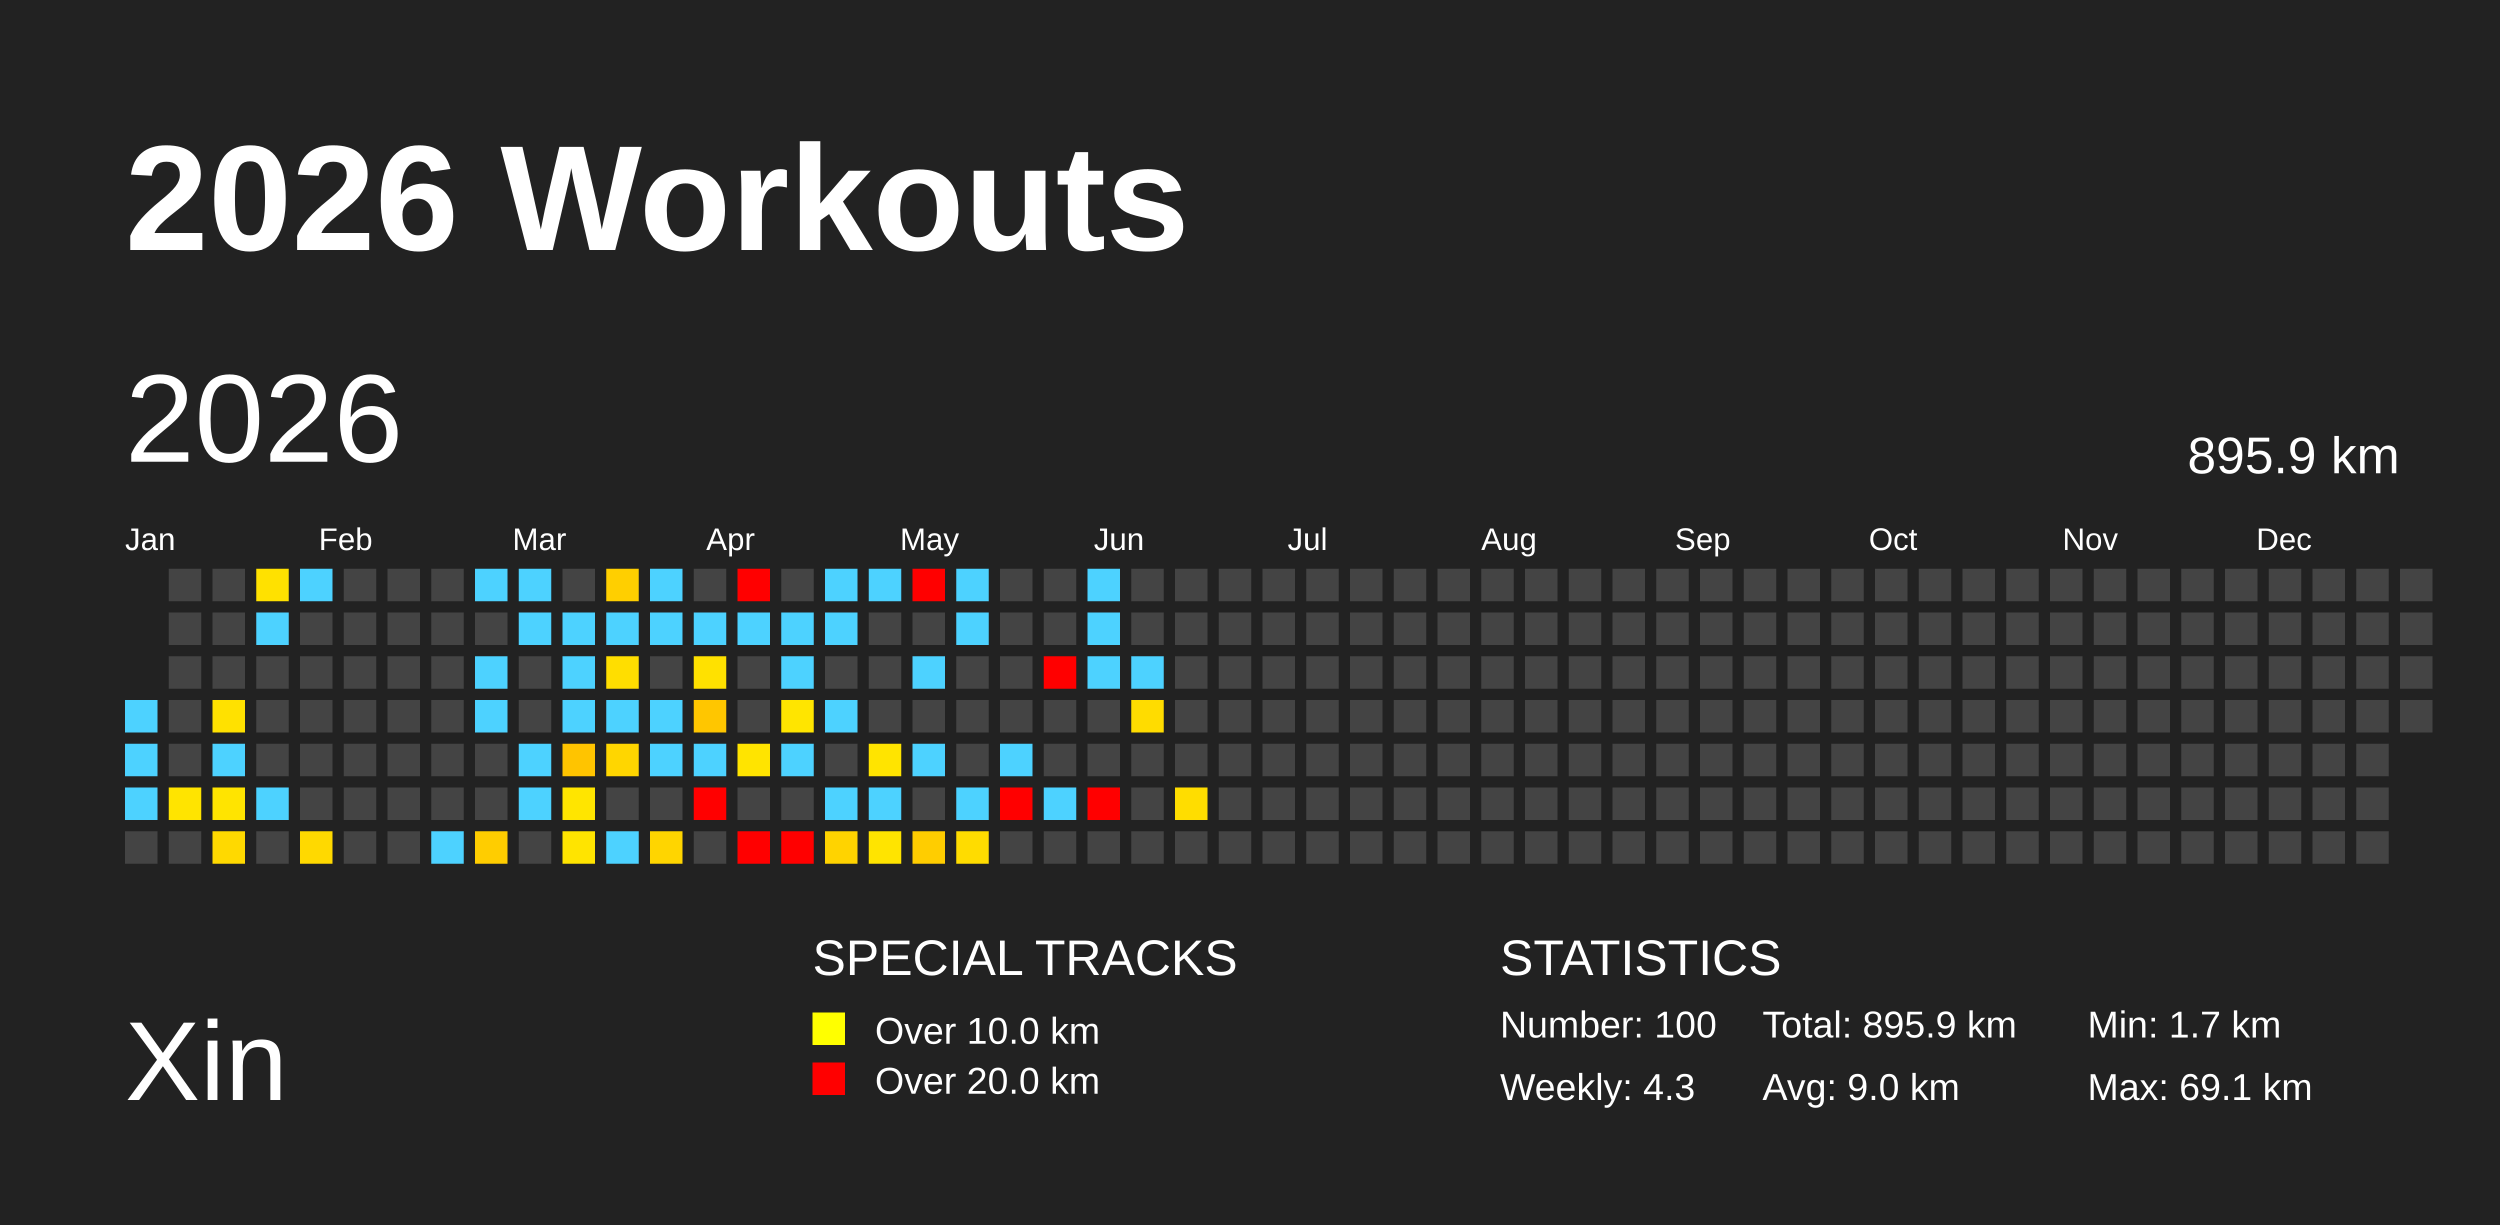
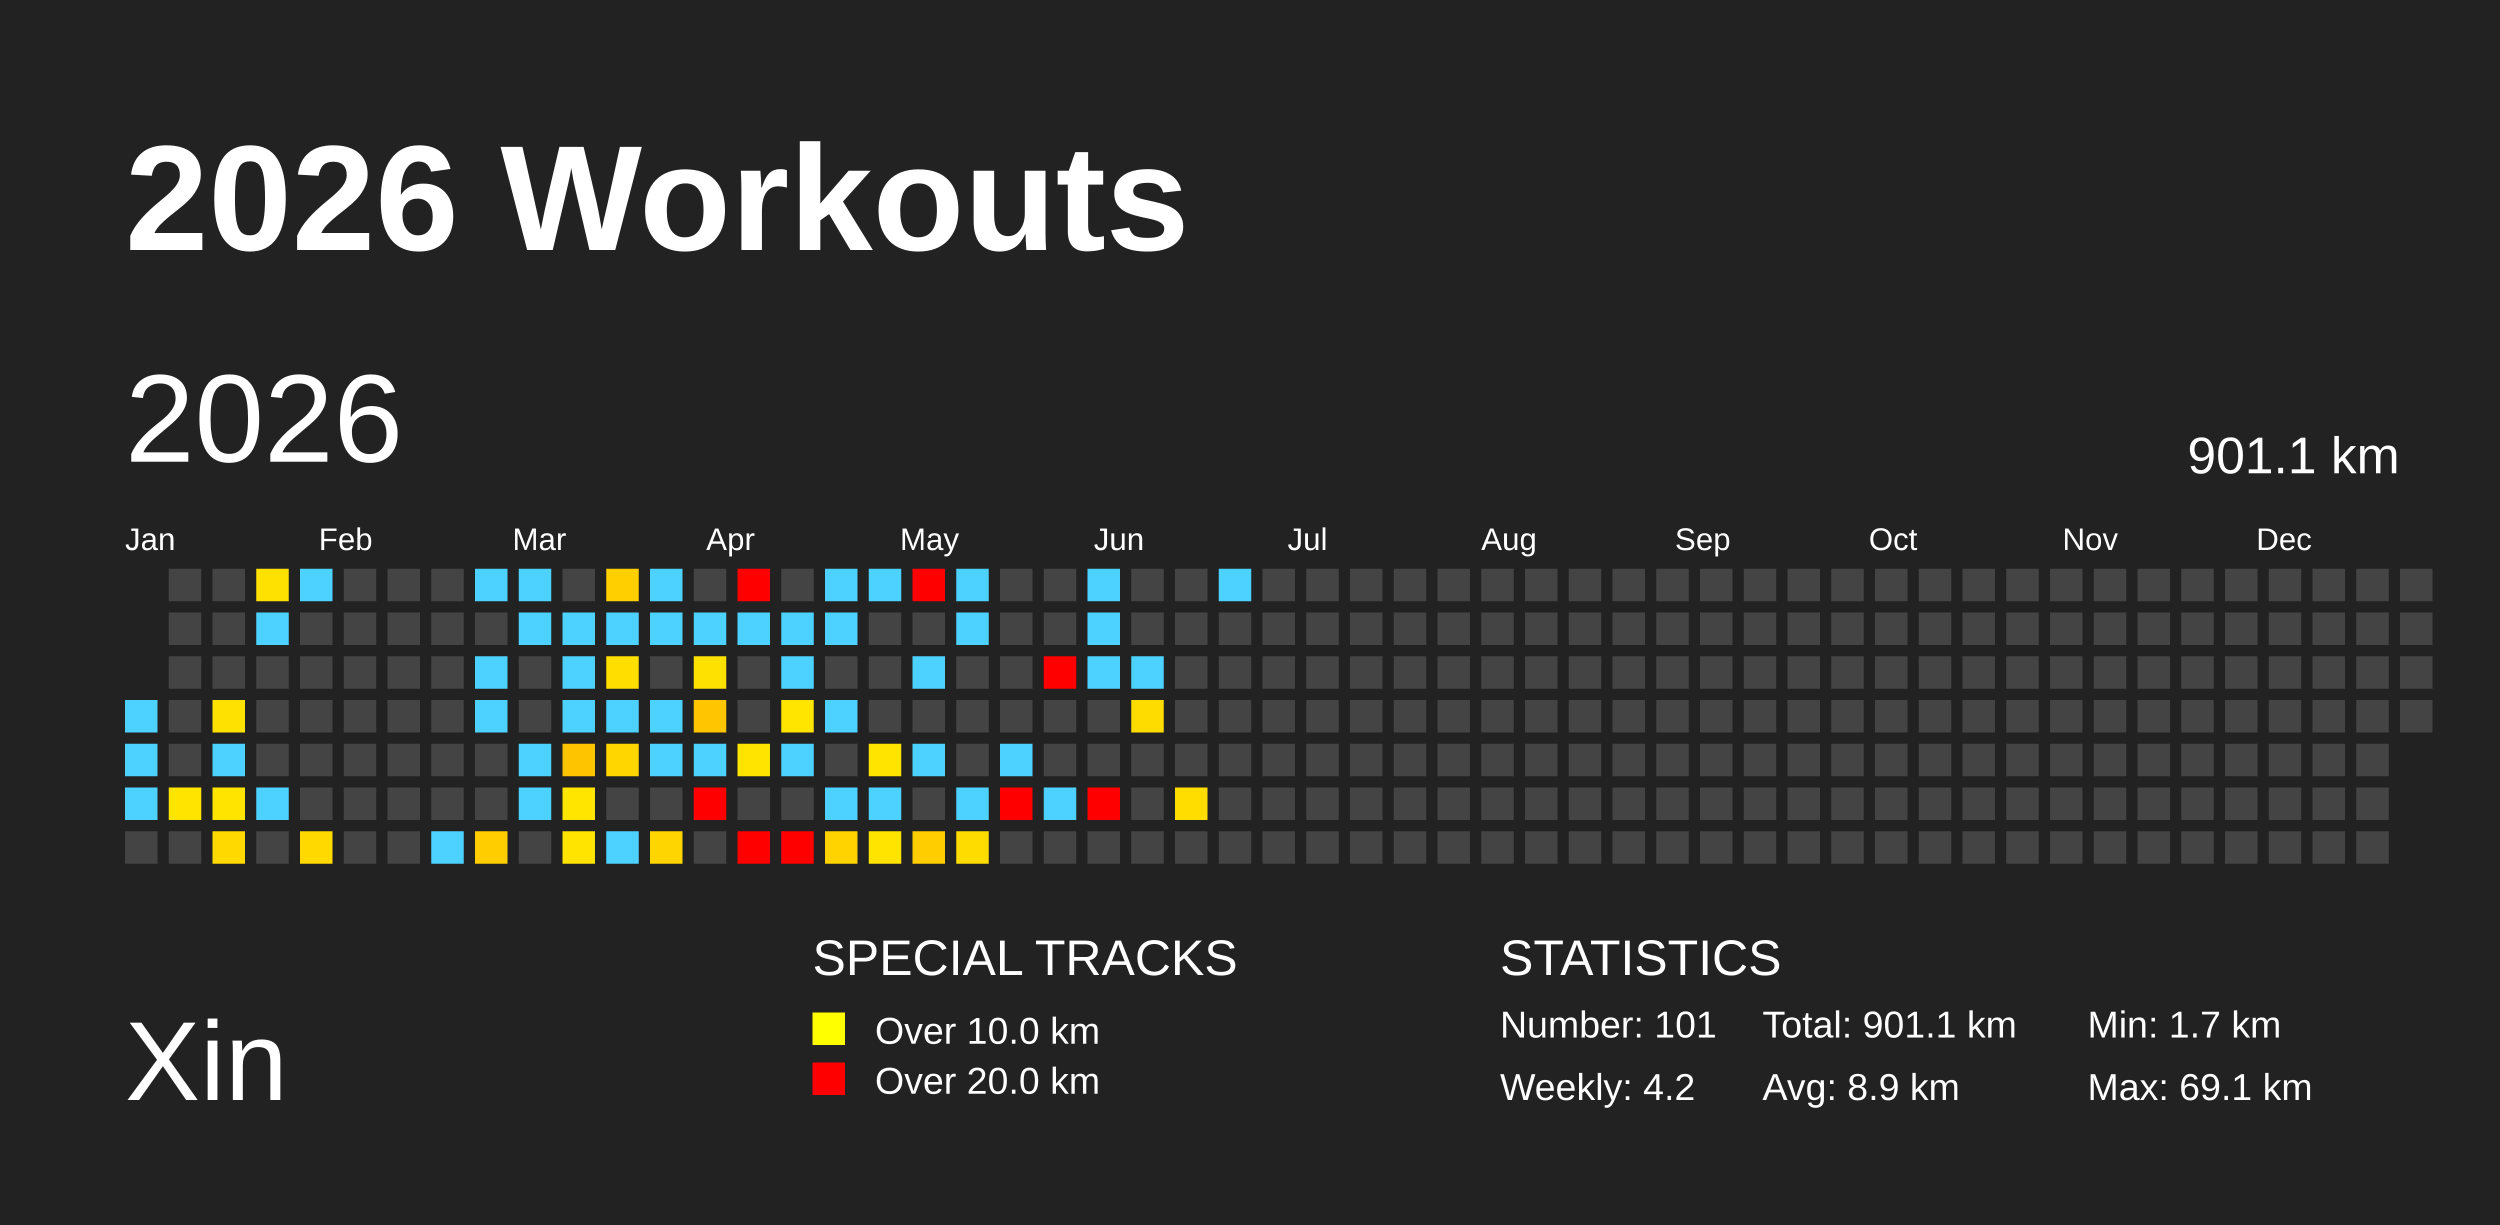
<svg xmlns="http://www.w3.org/2000/svg" baseProfile="full" height="98mm" version="1.1" viewBox="0,0,200,98" width="200mm">
  <defs />
  <rect fill="#222222" height="98" width="200" x="0" y="0" />
  <text fill="#FFFFFF" style="font-size:12px; font-family:Arial; font-weight:bold;" x="10" y="20">2026 Workouts</text>
  <text fill="#FFFFFF" style="font-size:9px; font-family:Arial" x="10" y="88">Xin</text>
  <text fill="#FFFFFF" style="font-size:4px; font-family:Arial" x="65" y="78">SPECIAL TRACKS</text>
  <rect fill="yellow" height="2.6" width="2.6" x="65" y="81" />
  <text fill="#FFFFFF" style="font-size:3px; font-family:Arial" x="70" y="83.5">Over 10.0 km</text>
  <rect fill="red" height="2.6" width="2.6" x="65" y="85" />
  <text fill="#FFFFFF" style="font-size:3px; font-family:Arial" x="70" y="87.5">Over 20.0 km</text>
  <text fill="#FFFFFF" style="font-size:4px; font-family:Arial" x="120" y="78">STATISTICS</text>
-   <text fill="#FFFFFF" style="font-size:3px; font-family:Arial" x="120" y="83">Number: 100</text>
-   <text fill="#FFFFFF" style="font-size:3px; font-family:Arial" x="120" y="88">Weekly: 4.3</text>
-   <text fill="#FFFFFF" style="font-size:3px; font-family:Arial" x="141" y="83">Total: 895.9 km</text>
-   <text fill="#FFFFFF" style="font-size:3px; font-family:Arial" x="141" y="88">Avg: 9.0 km</text>
+   <text fill="#FFFFFF" style="font-size:3px; font-family:Arial" x="120" y="83">Number: 101</text>
+   <text fill="#FFFFFF" style="font-size:3px; font-family:Arial" x="120" y="88">Weekly: 4.2</text>
+   <text fill="#FFFFFF" style="font-size:3px; font-family:Arial" x="141" y="83">Total: 901.1 km</text>
+   <text fill="#FFFFFF" style="font-size:3px; font-family:Arial" x="141" y="88">Avg: 8.9 km</text>
  <text fill="#FFFFFF" style="font-size:3px; font-family:Arial" x="167" y="83">Min: 1.7 km</text>
  <text fill="#FFFFFF" style="font-size:3px; font-family:Arial" x="167" y="88">Max: 69.1 km</text>
  <text dominant-baseline="hanging" fill="#FFFFFF" style="font-size:10.0px; font-family:Arial;" x="10" y="30">2026</text>
-   <text dominant-baseline="hanging" fill="#FFFFFF" style="font-size:4.125px; font-family:Arial;" x="175" y="35">895.9 km</text>
+   <text dominant-baseline="hanging" fill="#FFFFFF" style="font-size:4.125px; font-family:Arial;" x="175" y="35">901.1 km</text>
  <text fill="#FFFFFF" style="font-size:2.5px; font-family:Arial" x="10.0" y="44">Jan</text>
  <text fill="#FFFFFF" style="font-size:2.5px; font-family:Arial" x="25.5" y="44">Feb</text>
  <text fill="#FFFFFF" style="font-size:2.5px; font-family:Arial" x="41.0" y="44">Mar</text>
  <text fill="#FFFFFF" style="font-size:2.5px; font-family:Arial" x="56.5" y="44">Apr</text>
  <text fill="#FFFFFF" style="font-size:2.5px; font-family:Arial" x="72.0" y="44">May</text>
  <text fill="#FFFFFF" style="font-size:2.5px; font-family:Arial" x="87.5" y="44">Jun</text>
  <text fill="#FFFFFF" style="font-size:2.5px; font-family:Arial" x="103.0" y="44">Jul</text>
  <text fill="#FFFFFF" style="font-size:2.5px; font-family:Arial" x="118.5" y="44">Aug</text>
  <text fill="#FFFFFF" style="font-size:2.5px; font-family:Arial" x="134.0" y="44">Sep</text>
  <text fill="#FFFFFF" style="font-size:2.5px; font-family:Arial" x="149.5" y="44">Oct</text>
  <text fill="#FFFFFF" style="font-size:2.5px; font-family:Arial" x="165.0" y="44">Nov</text>
  <text fill="#FFFFFF" style="font-size:2.5px; font-family:Arial" x="180.5" y="44">Dec</text>
  <rect fill="#4dd2ff" height="2.6" width="2.6" x="10.0" y="56.0" />
  <rect fill="#4dd2ff" height="2.6" width="2.6" x="10.0" y="59.5" />
  <rect fill="#4dd2ff" height="2.6" width="2.6" x="10.0" y="63.0" />
  <rect fill="#444444" height="2.6" width="2.6" x="10.0" y="66.5" />
  <rect fill="#444444" height="2.6" width="2.6" x="13.5" y="45.5" />
  <rect fill="#444444" height="2.6" width="2.6" x="13.5" y="49.0" />
  <rect fill="#444444" height="2.6" width="2.6" x="13.5" y="52.5" />
  <rect fill="#444444" height="2.6" width="2.6" x="13.5" y="56.0" />
  <rect fill="#444444" height="2.6" width="2.6" x="13.5" y="59.5" />
  <rect fill="#ffe400" height="2.6" width="2.6" x="13.5" y="63.0" />
  <rect fill="#444444" height="2.6" width="2.6" x="13.5" y="66.5" />
  <rect fill="#444444" height="2.6" width="2.6" x="17.0" y="45.5" />
  <rect fill="#444444" height="2.6" width="2.6" x="17.0" y="49.0" />
  <rect fill="#444444" height="2.6" width="2.6" x="17.0" y="52.5" />
  <rect fill="#ffe100" height="2.6" width="2.6" x="17.0" y="56.0" />
  <rect fill="#4dd2ff" height="2.6" width="2.6" x="17.0" y="59.5" />
  <rect fill="#ffe400" height="2.6" width="2.6" x="17.0" y="63.0" />
  <rect fill="#ffd900" height="2.6" width="2.6" x="17.0" y="66.5" />
  <rect fill="#ffe100" height="2.6" width="2.6" x="20.5" y="45.5" />
  <rect fill="#4dd2ff" height="2.6" width="2.6" x="20.5" y="49.0" />
  <rect fill="#444444" height="2.6" width="2.6" x="20.5" y="52.5" />
  <rect fill="#444444" height="2.6" width="2.6" x="20.5" y="56.0" />
  <rect fill="#444444" height="2.6" width="2.6" x="20.5" y="59.5" />
  <rect fill="#4dd2ff" height="2.6" width="2.6" x="20.5" y="63.0" />
  <rect fill="#444444" height="2.6" width="2.6" x="20.5" y="66.5" />
  <rect fill="#4dd2ff" height="2.6" width="2.6" x="24.0" y="45.5" />
  <rect fill="#444444" height="2.6" width="2.6" x="24.0" y="49.0" />
  <rect fill="#444444" height="2.6" width="2.6" x="24.0" y="52.5" />
  <rect fill="#444444" height="2.6" width="2.6" x="24.0" y="56.0" />
  <rect fill="#444444" height="2.6" width="2.6" x="24.0" y="59.5" />
  <rect fill="#444444" height="2.6" width="2.6" x="24.0" y="63.0" />
  <rect fill="#ffd900" height="2.6" width="2.6" x="24.0" y="66.5" />
  <rect fill="#444444" height="2.6" width="2.6" x="27.5" y="45.5" />
  <rect fill="#444444" height="2.6" width="2.6" x="27.5" y="49.0" />
  <rect fill="#444444" height="2.6" width="2.6" x="27.5" y="52.5" />
  <rect fill="#444444" height="2.6" width="2.6" x="27.5" y="56.0" />
  <rect fill="#444444" height="2.6" width="2.6" x="27.5" y="59.5" />
  <rect fill="#444444" height="2.6" width="2.6" x="27.5" y="63.0" />
  <rect fill="#444444" height="2.6" width="2.6" x="27.5" y="66.5" />
  <rect fill="#444444" height="2.6" width="2.6" x="31.0" y="45.5" />
  <rect fill="#444444" height="2.6" width="2.6" x="31.0" y="49.0" />
  <rect fill="#444444" height="2.6" width="2.6" x="31.0" y="52.5" />
  <rect fill="#444444" height="2.6" width="2.6" x="31.0" y="56.0" />
  <rect fill="#444444" height="2.6" width="2.6" x="31.0" y="59.5" />
  <rect fill="#444444" height="2.6" width="2.6" x="31.0" y="63.0" />
  <rect fill="#444444" height="2.6" width="2.6" x="31.0" y="66.5" />
  <rect fill="#444444" height="2.6" width="2.6" x="34.5" y="45.5" />
  <rect fill="#444444" height="2.6" width="2.6" x="34.5" y="49.0" />
  <rect fill="#444444" height="2.6" width="2.6" x="34.5" y="52.5" />
  <rect fill="#444444" height="2.6" width="2.6" x="34.5" y="56.0" />
  <rect fill="#444444" height="2.6" width="2.6" x="34.5" y="59.5" />
  <rect fill="#444444" height="2.6" width="2.6" x="34.5" y="63.0" />
  <rect fill="#4dd2ff" height="2.6" width="2.6" x="34.5" y="66.5" />
  <rect fill="#4dd2ff" height="2.6" width="2.6" x="38.0" y="45.5" />
  <rect fill="#444444" height="2.6" width="2.6" x="38.0" y="49.0" />
  <rect fill="#4dd2ff" height="2.6" width="2.6" x="38.0" y="52.5" />
  <rect fill="#4dd2ff" height="2.6" width="2.6" x="38.0" y="56.0" />
  <rect fill="#444444" height="2.6" width="2.6" x="38.0" y="59.5" />
  <rect fill="#444444" height="2.6" width="2.6" x="38.0" y="63.0" />
  <rect fill="#ffcd00" height="2.6" width="2.6" x="38.0" y="66.5" />
  <rect fill="#4dd2ff" height="2.6" width="2.6" x="41.5" y="45.5" />
  <rect fill="#4dd2ff" height="2.6" width="2.6" x="41.5" y="49.0" />
  <rect fill="#444444" height="2.6" width="2.6" x="41.5" y="52.5" />
  <rect fill="#444444" height="2.6" width="2.6" x="41.5" y="56.0" />
  <rect fill="#4dd2ff" height="2.6" width="2.6" x="41.5" y="59.5" />
  <rect fill="#4dd2ff" height="2.6" width="2.6" x="41.5" y="63.0" />
  <rect fill="#444444" height="2.6" width="2.6" x="41.5" y="66.5" />
  <rect fill="#444444" height="2.6" width="2.6" x="45.0" y="45.5" />
  <rect fill="#4dd2ff" height="2.6" width="2.6" x="45.0" y="49.0" />
  <rect fill="#4dd2ff" height="2.6" width="2.6" x="45.0" y="52.5" />
  <rect fill="#4dd2ff" height="2.6" width="2.6" x="45.0" y="56.0" />
  <rect fill="#ffc400" height="2.6" width="2.6" x="45.0" y="59.5" />
  <rect fill="#ffe500" height="2.6" width="2.6" x="45.0" y="63.0" />
  <rect fill="#ffe400" height="2.6" width="2.6" x="45.0" y="66.5" />
  <rect fill="#ffcf00" height="2.6" width="2.6" x="48.5" y="45.5" />
  <rect fill="#4dd2ff" height="2.6" width="2.6" x="48.5" y="49.0" />
  <rect fill="#ffde00" height="2.6" width="2.6" x="48.5" y="52.5" />
  <rect fill="#4dd2ff" height="2.6" width="2.6" x="48.5" y="56.0" />
  <rect fill="#ffd600" height="2.6" width="2.6" x="48.5" y="59.5" />
  <rect fill="#444444" height="2.6" width="2.6" x="48.5" y="63.0" />
  <rect fill="#4dd2ff" height="2.6" width="2.6" x="48.5" y="66.5" />
  <rect fill="#4dd2ff" height="2.6" width="2.6" x="52.0" y="45.5" />
  <rect fill="#4dd2ff" height="2.6" width="2.6" x="52.0" y="49.0" />
  <rect fill="#444444" height="2.6" width="2.6" x="52.0" y="52.5" />
  <rect fill="#4dd2ff" height="2.6" width="2.6" x="52.0" y="56.0" />
  <rect fill="#4dd2ff" height="2.6" width="2.6" x="52.0" y="59.5" />
  <rect fill="#444444" height="2.6" width="2.6" x="52.0" y="63.0" />
  <rect fill="#ffd500" height="2.6" width="2.6" x="52.0" y="66.5" />
  <rect fill="#444444" height="2.6" width="2.6" x="55.5" y="45.5" />
  <rect fill="#4dd2ff" height="2.6" width="2.6" x="55.5" y="49.0" />
  <rect fill="#ffe100" height="2.6" width="2.6" x="55.5" y="52.5" />
  <rect fill="#ffc600" height="2.6" width="2.6" x="55.5" y="56.0" />
  <rect fill="#4dd2ff" height="2.6" width="2.6" x="55.5" y="59.5" />
  <rect fill="red" height="2.6" width="2.6" x="55.5" y="63.0" />
  <rect fill="#444444" height="2.6" width="2.6" x="55.5" y="66.5" />
  <rect fill="red" height="2.6" width="2.6" x="59.0" y="45.5" />
  <rect fill="#4dd2ff" height="2.6" width="2.6" x="59.0" y="49.0" />
  <rect fill="#444444" height="2.6" width="2.6" x="59.0" y="52.5" />
  <rect fill="#444444" height="2.6" width="2.6" x="59.0" y="56.0" />
  <rect fill="#ffe400" height="2.6" width="2.6" x="59.0" y="59.5" />
  <rect fill="#444444" height="2.6" width="2.6" x="59.0" y="63.0" />
  <rect fill="red" height="2.6" width="2.6" x="59.0" y="66.5" />
  <rect fill="#444444" height="2.6" width="2.6" x="62.5" y="45.5" />
  <rect fill="#4dd2ff" height="2.6" width="2.6" x="62.5" y="49.0" />
  <rect fill="#4dd2ff" height="2.6" width="2.6" x="62.5" y="52.5" />
  <rect fill="#ffe500" height="2.6" width="2.6" x="62.5" y="56.0" />
  <rect fill="#4dd2ff" height="2.6" width="2.6" x="62.5" y="59.5" />
  <rect fill="#444444" height="2.6" width="2.6" x="62.5" y="63.0" />
  <rect fill="red" height="2.6" width="2.6" x="62.5" y="66.5" />
  <rect fill="#4dd2ff" height="2.6" width="2.6" x="66.0" y="45.5" />
  <rect fill="#4dd2ff" height="2.6" width="2.6" x="66.0" y="49.0" />
  <rect fill="#444444" height="2.6" width="2.6" x="66.0" y="52.5" />
  <rect fill="#4dd2ff" height="2.6" width="2.6" x="66.0" y="56.0" />
  <rect fill="#444444" height="2.6" width="2.6" x="66.0" y="59.5" />
  <rect fill="#4dd2ff" height="2.6" width="2.6" x="66.0" y="63.0" />
  <rect fill="#ffd300" height="2.6" width="2.6" x="66.0" y="66.5" />
  <rect fill="#4dd2ff" height="2.6" width="2.6" x="69.5" y="45.5" />
  <rect fill="#444444" height="2.6" width="2.6" x="69.5" y="49.0" />
  <rect fill="#444444" height="2.6" width="2.6" x="69.5" y="52.5" />
  <rect fill="#444444" height="2.6" width="2.6" x="69.5" y="56.0" />
  <rect fill="#ffe400" height="2.6" width="2.6" x="69.5" y="59.5" />
  <rect fill="#4dd2ff" height="2.6" width="2.6" x="69.5" y="63.0" />
  <rect fill="#ffe400" height="2.6" width="2.6" x="69.5" y="66.5" />
  <rect fill="red" height="2.6" width="2.6" x="73.0" y="45.5" />
  <rect fill="#444444" height="2.6" width="2.6" x="73.0" y="49.0" />
  <rect fill="#4dd2ff" height="2.6" width="2.6" x="73.0" y="52.5" />
  <rect fill="#444444" height="2.6" width="2.6" x="73.0" y="56.0" />
  <rect fill="#4dd2ff" height="2.6" width="2.6" x="73.0" y="59.5" />
  <rect fill="#444444" height="2.6" width="2.6" x="73.0" y="63.0" />
  <rect fill="#ffcd00" height="2.6" width="2.6" x="73.0" y="66.5" />
  <rect fill="#4dd2ff" height="2.6" width="2.6" x="76.5" y="45.5" />
  <rect fill="#4dd2ff" height="2.6" width="2.6" x="76.5" y="49.0" />
  <rect fill="#444444" height="2.6" width="2.6" x="76.5" y="52.5" />
  <rect fill="#444444" height="2.6" width="2.6" x="76.5" y="56.0" />
  <rect fill="#444444" height="2.6" width="2.6" x="76.5" y="59.5" />
  <rect fill="#4dd2ff" height="2.6" width="2.6" x="76.5" y="63.0" />
  <rect fill="#ffdc00" height="2.6" width="2.6" x="76.5" y="66.5" />
  <rect fill="#444444" height="2.6" width="2.6" x="80.0" y="45.5" />
  <rect fill="#444444" height="2.6" width="2.6" x="80.0" y="49.0" />
  <rect fill="#444444" height="2.6" width="2.6" x="80.0" y="52.5" />
  <rect fill="#444444" height="2.6" width="2.6" x="80.0" y="56.0" />
  <rect fill="#4dd2ff" height="2.6" width="2.6" x="80.0" y="59.5" />
  <rect fill="red" height="2.6" width="2.6" x="80.0" y="63.0" />
  <rect fill="#444444" height="2.6" width="2.6" x="80.0" y="66.5" />
  <rect fill="#444444" height="2.6" width="2.6" x="83.5" y="45.5" />
  <rect fill="#444444" height="2.6" width="2.6" x="83.5" y="49.0" />
  <rect fill="red" height="2.6" width="2.6" x="83.5" y="52.5" />
  <rect fill="#444444" height="2.6" width="2.6" x="83.5" y="56.0" />
  <rect fill="#444444" height="2.6" width="2.6" x="83.5" y="59.5" />
  <rect fill="#4dd2ff" height="2.6" width="2.6" x="83.5" y="63.0" />
  <rect fill="#444444" height="2.6" width="2.6" x="83.5" y="66.5" />
  <rect fill="#4dd2ff" height="2.6" width="2.6" x="87.0" y="45.5" />
  <rect fill="#4dd2ff" height="2.6" width="2.6" x="87.0" y="49.0" />
  <rect fill="#4dd2ff" height="2.6" width="2.6" x="87.0" y="52.5" />
  <rect fill="#444444" height="2.6" width="2.6" x="87.0" y="56.0" />
  <rect fill="#444444" height="2.6" width="2.6" x="87.0" y="59.5" />
  <rect fill="red" height="2.6" width="2.6" x="87.0" y="63.0" />
  <rect fill="#444444" height="2.6" width="2.6" x="87.0" y="66.5" />
  <rect fill="#444444" height="2.6" width="2.6" x="90.5" y="45.5" />
  <rect fill="#444444" height="2.6" width="2.6" x="90.5" y="49.0" />
  <rect fill="#4dd2ff" height="2.6" width="2.6" x="90.5" y="52.5" />
  <rect fill="#ffdc00" height="2.6" width="2.6" x="90.5" y="56.0" />
  <rect fill="#444444" height="2.6" width="2.6" x="90.5" y="59.5" />
  <rect fill="#444444" height="2.6" width="2.6" x="90.5" y="63.0" />
  <rect fill="#444444" height="2.6" width="2.6" x="90.5" y="66.5" />
  <rect fill="#444444" height="2.6" width="2.6" x="94.0" y="45.5" />
  <rect fill="#444444" height="2.6" width="2.6" x="94.0" y="49.0" />
  <rect fill="#444444" height="2.6" width="2.6" x="94.0" y="52.5" />
  <rect fill="#444444" height="2.6" width="2.6" x="94.0" y="56.0" />
  <rect fill="#444444" height="2.6" width="2.6" x="94.0" y="59.5" />
  <rect fill="#ffdd00" height="2.6" width="2.6" x="94.0" y="63.0" />
  <rect fill="#444444" height="2.6" width="2.6" x="94.0" y="66.5" />
-   <rect fill="#444444" height="2.6" width="2.6" x="97.5" y="45.5" />
+   <rect fill="#4dd2ff" height="2.6" width="2.6" x="97.5" y="45.5" />
  <rect fill="#444444" height="2.6" width="2.6" x="97.5" y="49.0" />
  <rect fill="#444444" height="2.6" width="2.6" x="97.5" y="52.5" />
  <rect fill="#444444" height="2.6" width="2.6" x="97.5" y="56.0" />
  <rect fill="#444444" height="2.6" width="2.6" x="97.5" y="59.5" />
  <rect fill="#444444" height="2.6" width="2.6" x="97.5" y="63.0" />
  <rect fill="#444444" height="2.6" width="2.6" x="97.5" y="66.5" />
  <rect fill="#444444" height="2.6" width="2.6" x="101.0" y="45.5" />
  <rect fill="#444444" height="2.6" width="2.6" x="101.0" y="49.0" />
  <rect fill="#444444" height="2.6" width="2.6" x="101.0" y="52.5" />
  <rect fill="#444444" height="2.6" width="2.6" x="101.0" y="56.0" />
  <rect fill="#444444" height="2.6" width="2.6" x="101.0" y="59.5" />
  <rect fill="#444444" height="2.6" width="2.6" x="101.0" y="63.0" />
  <rect fill="#444444" height="2.6" width="2.6" x="101.0" y="66.5" />
  <rect fill="#444444" height="2.6" width="2.6" x="104.5" y="45.5" />
  <rect fill="#444444" height="2.6" width="2.6" x="104.5" y="49.0" />
  <rect fill="#444444" height="2.6" width="2.6" x="104.5" y="52.5" />
  <rect fill="#444444" height="2.6" width="2.6" x="104.5" y="56.0" />
  <rect fill="#444444" height="2.6" width="2.6" x="104.5" y="59.5" />
  <rect fill="#444444" height="2.6" width="2.6" x="104.5" y="63.0" />
  <rect fill="#444444" height="2.6" width="2.6" x="104.5" y="66.5" />
  <rect fill="#444444" height="2.6" width="2.6" x="108.0" y="45.5" />
  <rect fill="#444444" height="2.6" width="2.6" x="108.0" y="49.0" />
  <rect fill="#444444" height="2.6" width="2.6" x="108.0" y="52.5" />
  <rect fill="#444444" height="2.6" width="2.6" x="108.0" y="56.0" />
  <rect fill="#444444" height="2.6" width="2.6" x="108.0" y="59.5" />
  <rect fill="#444444" height="2.6" width="2.6" x="108.0" y="63.0" />
  <rect fill="#444444" height="2.6" width="2.6" x="108.0" y="66.5" />
  <rect fill="#444444" height="2.6" width="2.6" x="111.5" y="45.5" />
  <rect fill="#444444" height="2.6" width="2.6" x="111.5" y="49.0" />
  <rect fill="#444444" height="2.6" width="2.6" x="111.5" y="52.5" />
  <rect fill="#444444" height="2.6" width="2.6" x="111.5" y="56.0" />
  <rect fill="#444444" height="2.6" width="2.6" x="111.5" y="59.5" />
  <rect fill="#444444" height="2.6" width="2.6" x="111.5" y="63.0" />
  <rect fill="#444444" height="2.6" width="2.6" x="111.5" y="66.5" />
  <rect fill="#444444" height="2.6" width="2.6" x="115.0" y="45.5" />
  <rect fill="#444444" height="2.6" width="2.6" x="115.0" y="49.0" />
  <rect fill="#444444" height="2.6" width="2.6" x="115.0" y="52.5" />
  <rect fill="#444444" height="2.6" width="2.6" x="115.0" y="56.0" />
  <rect fill="#444444" height="2.6" width="2.6" x="115.0" y="59.5" />
  <rect fill="#444444" height="2.6" width="2.6" x="115.0" y="63.0" />
  <rect fill="#444444" height="2.6" width="2.6" x="115.0" y="66.5" />
  <rect fill="#444444" height="2.6" width="2.6" x="118.5" y="45.5" />
  <rect fill="#444444" height="2.6" width="2.6" x="118.5" y="49.0" />
  <rect fill="#444444" height="2.6" width="2.6" x="118.5" y="52.5" />
  <rect fill="#444444" height="2.6" width="2.6" x="118.5" y="56.0" />
  <rect fill="#444444" height="2.6" width="2.6" x="118.5" y="59.5" />
  <rect fill="#444444" height="2.6" width="2.6" x="118.5" y="63.0" />
  <rect fill="#444444" height="2.6" width="2.6" x="118.5" y="66.5" />
  <rect fill="#444444" height="2.6" width="2.6" x="122.0" y="45.5" />
  <rect fill="#444444" height="2.6" width="2.6" x="122.0" y="49.0" />
  <rect fill="#444444" height="2.6" width="2.6" x="122.0" y="52.5" />
  <rect fill="#444444" height="2.6" width="2.6" x="122.0" y="56.0" />
  <rect fill="#444444" height="2.6" width="2.6" x="122.0" y="59.5" />
  <rect fill="#444444" height="2.6" width="2.6" x="122.0" y="63.0" />
  <rect fill="#444444" height="2.6" width="2.6" x="122.0" y="66.5" />
  <rect fill="#444444" height="2.6" width="2.6" x="125.5" y="45.5" />
  <rect fill="#444444" height="2.6" width="2.6" x="125.5" y="49.0" />
  <rect fill="#444444" height="2.6" width="2.6" x="125.5" y="52.5" />
  <rect fill="#444444" height="2.6" width="2.6" x="125.5" y="56.0" />
  <rect fill="#444444" height="2.6" width="2.6" x="125.5" y="59.5" />
  <rect fill="#444444" height="2.6" width="2.6" x="125.5" y="63.0" />
  <rect fill="#444444" height="2.6" width="2.6" x="125.5" y="66.5" />
  <rect fill="#444444" height="2.6" width="2.6" x="129.0" y="45.5" />
  <rect fill="#444444" height="2.6" width="2.6" x="129.0" y="49.0" />
  <rect fill="#444444" height="2.6" width="2.6" x="129.0" y="52.5" />
  <rect fill="#444444" height="2.6" width="2.6" x="129.0" y="56.0" />
  <rect fill="#444444" height="2.6" width="2.6" x="129.0" y="59.5" />
  <rect fill="#444444" height="2.6" width="2.6" x="129.0" y="63.0" />
  <rect fill="#444444" height="2.6" width="2.6" x="129.0" y="66.5" />
  <rect fill="#444444" height="2.6" width="2.6" x="132.5" y="45.5" />
  <rect fill="#444444" height="2.6" width="2.6" x="132.5" y="49.0" />
  <rect fill="#444444" height="2.6" width="2.6" x="132.5" y="52.5" />
  <rect fill="#444444" height="2.6" width="2.6" x="132.5" y="56.0" />
  <rect fill="#444444" height="2.6" width="2.6" x="132.5" y="59.5" />
  <rect fill="#444444" height="2.6" width="2.6" x="132.5" y="63.0" />
  <rect fill="#444444" height="2.6" width="2.6" x="132.5" y="66.5" />
  <rect fill="#444444" height="2.6" width="2.6" x="136.0" y="45.5" />
  <rect fill="#444444" height="2.6" width="2.6" x="136.0" y="49.0" />
  <rect fill="#444444" height="2.6" width="2.6" x="136.0" y="52.5" />
  <rect fill="#444444" height="2.6" width="2.6" x="136.0" y="56.0" />
  <rect fill="#444444" height="2.6" width="2.6" x="136.0" y="59.5" />
  <rect fill="#444444" height="2.6" width="2.6" x="136.0" y="63.0" />
  <rect fill="#444444" height="2.6" width="2.6" x="136.0" y="66.5" />
  <rect fill="#444444" height="2.6" width="2.6" x="139.5" y="45.5" />
  <rect fill="#444444" height="2.6" width="2.6" x="139.5" y="49.0" />
  <rect fill="#444444" height="2.6" width="2.6" x="139.5" y="52.5" />
  <rect fill="#444444" height="2.6" width="2.6" x="139.5" y="56.0" />
  <rect fill="#444444" height="2.6" width="2.6" x="139.5" y="59.5" />
  <rect fill="#444444" height="2.6" width="2.6" x="139.5" y="63.0" />
  <rect fill="#444444" height="2.6" width="2.6" x="139.5" y="66.5" />
  <rect fill="#444444" height="2.6" width="2.6" x="143.0" y="45.5" />
  <rect fill="#444444" height="2.6" width="2.6" x="143.0" y="49.0" />
  <rect fill="#444444" height="2.6" width="2.6" x="143.0" y="52.5" />
  <rect fill="#444444" height="2.6" width="2.6" x="143.0" y="56.0" />
  <rect fill="#444444" height="2.6" width="2.6" x="143.0" y="59.5" />
  <rect fill="#444444" height="2.6" width="2.6" x="143.0" y="63.0" />
  <rect fill="#444444" height="2.6" width="2.6" x="143.0" y="66.5" />
  <rect fill="#444444" height="2.6" width="2.6" x="146.5" y="45.5" />
  <rect fill="#444444" height="2.6" width="2.6" x="146.5" y="49.0" />
  <rect fill="#444444" height="2.6" width="2.6" x="146.5" y="52.5" />
  <rect fill="#444444" height="2.6" width="2.6" x="146.5" y="56.0" />
  <rect fill="#444444" height="2.6" width="2.6" x="146.5" y="59.5" />
  <rect fill="#444444" height="2.6" width="2.6" x="146.5" y="63.0" />
  <rect fill="#444444" height="2.6" width="2.6" x="146.5" y="66.5" />
  <rect fill="#444444" height="2.6" width="2.6" x="150.0" y="45.5" />
  <rect fill="#444444" height="2.6" width="2.6" x="150.0" y="49.0" />
  <rect fill="#444444" height="2.6" width="2.6" x="150.0" y="52.5" />
  <rect fill="#444444" height="2.6" width="2.6" x="150.0" y="56.0" />
  <rect fill="#444444" height="2.6" width="2.6" x="150.0" y="59.5" />
  <rect fill="#444444" height="2.6" width="2.6" x="150.0" y="63.0" />
  <rect fill="#444444" height="2.6" width="2.6" x="150.0" y="66.5" />
  <rect fill="#444444" height="2.6" width="2.6" x="153.5" y="45.5" />
  <rect fill="#444444" height="2.6" width="2.6" x="153.5" y="49.0" />
  <rect fill="#444444" height="2.6" width="2.6" x="153.5" y="52.5" />
  <rect fill="#444444" height="2.6" width="2.6" x="153.5" y="56.0" />
  <rect fill="#444444" height="2.6" width="2.6" x="153.5" y="59.5" />
  <rect fill="#444444" height="2.6" width="2.6" x="153.5" y="63.0" />
  <rect fill="#444444" height="2.6" width="2.6" x="153.5" y="66.5" />
  <rect fill="#444444" height="2.6" width="2.6" x="157.0" y="45.5" />
  <rect fill="#444444" height="2.6" width="2.6" x="157.0" y="49.0" />
  <rect fill="#444444" height="2.6" width="2.6" x="157.0" y="52.5" />
  <rect fill="#444444" height="2.6" width="2.6" x="157.0" y="56.0" />
  <rect fill="#444444" height="2.6" width="2.6" x="157.0" y="59.5" />
  <rect fill="#444444" height="2.6" width="2.6" x="157.0" y="63.0" />
  <rect fill="#444444" height="2.6" width="2.6" x="157.0" y="66.5" />
  <rect fill="#444444" height="2.6" width="2.6" x="160.5" y="45.5" />
  <rect fill="#444444" height="2.6" width="2.6" x="160.5" y="49.0" />
  <rect fill="#444444" height="2.6" width="2.6" x="160.5" y="52.5" />
  <rect fill="#444444" height="2.6" width="2.6" x="160.5" y="56.0" />
  <rect fill="#444444" height="2.6" width="2.6" x="160.5" y="59.5" />
  <rect fill="#444444" height="2.6" width="2.6" x="160.5" y="63.0" />
  <rect fill="#444444" height="2.6" width="2.6" x="160.5" y="66.5" />
  <rect fill="#444444" height="2.6" width="2.6" x="164.0" y="45.5" />
  <rect fill="#444444" height="2.6" width="2.6" x="164.0" y="49.0" />
  <rect fill="#444444" height="2.6" width="2.6" x="164.0" y="52.5" />
  <rect fill="#444444" height="2.6" width="2.6" x="164.0" y="56.0" />
  <rect fill="#444444" height="2.6" width="2.6" x="164.0" y="59.5" />
  <rect fill="#444444" height="2.6" width="2.6" x="164.0" y="63.0" />
  <rect fill="#444444" height="2.6" width="2.6" x="164.0" y="66.5" />
  <rect fill="#444444" height="2.6" width="2.6" x="167.5" y="45.5" />
  <rect fill="#444444" height="2.6" width="2.6" x="167.5" y="49.0" />
  <rect fill="#444444" height="2.6" width="2.6" x="167.5" y="52.5" />
  <rect fill="#444444" height="2.6" width="2.6" x="167.5" y="56.0" />
  <rect fill="#444444" height="2.6" width="2.6" x="167.5" y="59.5" />
  <rect fill="#444444" height="2.6" width="2.6" x="167.5" y="63.0" />
  <rect fill="#444444" height="2.6" width="2.6" x="167.5" y="66.5" />
  <rect fill="#444444" height="2.6" width="2.6" x="171.0" y="45.5" />
  <rect fill="#444444" height="2.6" width="2.6" x="171.0" y="49.0" />
  <rect fill="#444444" height="2.6" width="2.6" x="171.0" y="52.5" />
  <rect fill="#444444" height="2.6" width="2.6" x="171.0" y="56.0" />
  <rect fill="#444444" height="2.6" width="2.6" x="171.0" y="59.5" />
  <rect fill="#444444" height="2.6" width="2.6" x="171.0" y="63.0" />
  <rect fill="#444444" height="2.6" width="2.6" x="171.0" y="66.5" />
  <rect fill="#444444" height="2.6" width="2.6" x="174.5" y="45.5" />
  <rect fill="#444444" height="2.6" width="2.6" x="174.5" y="49.0" />
  <rect fill="#444444" height="2.6" width="2.6" x="174.5" y="52.5" />
  <rect fill="#444444" height="2.6" width="2.6" x="174.5" y="56.0" />
  <rect fill="#444444" height="2.6" width="2.6" x="174.5" y="59.5" />
  <rect fill="#444444" height="2.6" width="2.6" x="174.5" y="63.0" />
  <rect fill="#444444" height="2.6" width="2.6" x="174.5" y="66.5" />
  <rect fill="#444444" height="2.6" width="2.6" x="178.0" y="45.5" />
  <rect fill="#444444" height="2.6" width="2.6" x="178.0" y="49.0" />
  <rect fill="#444444" height="2.6" width="2.6" x="178.0" y="52.5" />
  <rect fill="#444444" height="2.6" width="2.6" x="178.0" y="56.0" />
  <rect fill="#444444" height="2.6" width="2.6" x="178.0" y="59.5" />
  <rect fill="#444444" height="2.6" width="2.6" x="178.0" y="63.0" />
  <rect fill="#444444" height="2.6" width="2.6" x="178.0" y="66.5" />
  <rect fill="#444444" height="2.6" width="2.6" x="181.5" y="45.5" />
  <rect fill="#444444" height="2.6" width="2.6" x="181.5" y="49.0" />
  <rect fill="#444444" height="2.6" width="2.6" x="181.5" y="52.5" />
  <rect fill="#444444" height="2.6" width="2.6" x="181.5" y="56.0" />
  <rect fill="#444444" height="2.6" width="2.6" x="181.5" y="59.5" />
  <rect fill="#444444" height="2.6" width="2.6" x="181.5" y="63.0" />
  <rect fill="#444444" height="2.6" width="2.6" x="181.5" y="66.5" />
  <rect fill="#444444" height="2.6" width="2.6" x="185.0" y="45.5" />
  <rect fill="#444444" height="2.6" width="2.6" x="185.0" y="49.0" />
  <rect fill="#444444" height="2.6" width="2.6" x="185.0" y="52.5" />
  <rect fill="#444444" height="2.6" width="2.6" x="185.0" y="56.0" />
  <rect fill="#444444" height="2.6" width="2.6" x="185.0" y="59.5" />
  <rect fill="#444444" height="2.6" width="2.6" x="185.0" y="63.0" />
  <rect fill="#444444" height="2.6" width="2.6" x="185.0" y="66.5" />
  <rect fill="#444444" height="2.6" width="2.6" x="188.5" y="45.5" />
  <rect fill="#444444" height="2.6" width="2.6" x="188.5" y="49.0" />
  <rect fill="#444444" height="2.6" width="2.6" x="188.5" y="52.5" />
  <rect fill="#444444" height="2.6" width="2.6" x="188.5" y="56.0" />
  <rect fill="#444444" height="2.6" width="2.6" x="188.5" y="59.5" />
  <rect fill="#444444" height="2.6" width="2.6" x="188.5" y="63.0" />
  <rect fill="#444444" height="2.6" width="2.6" x="188.5" y="66.5" />
  <rect fill="#444444" height="2.6" width="2.6" x="192.0" y="45.5" />
  <rect fill="#444444" height="2.6" width="2.6" x="192.0" y="49.0" />
  <rect fill="#444444" height="2.6" width="2.6" x="192.0" y="52.5" />
  <rect fill="#444444" height="2.6" width="2.6" x="192.0" y="56.0" />
</svg>
